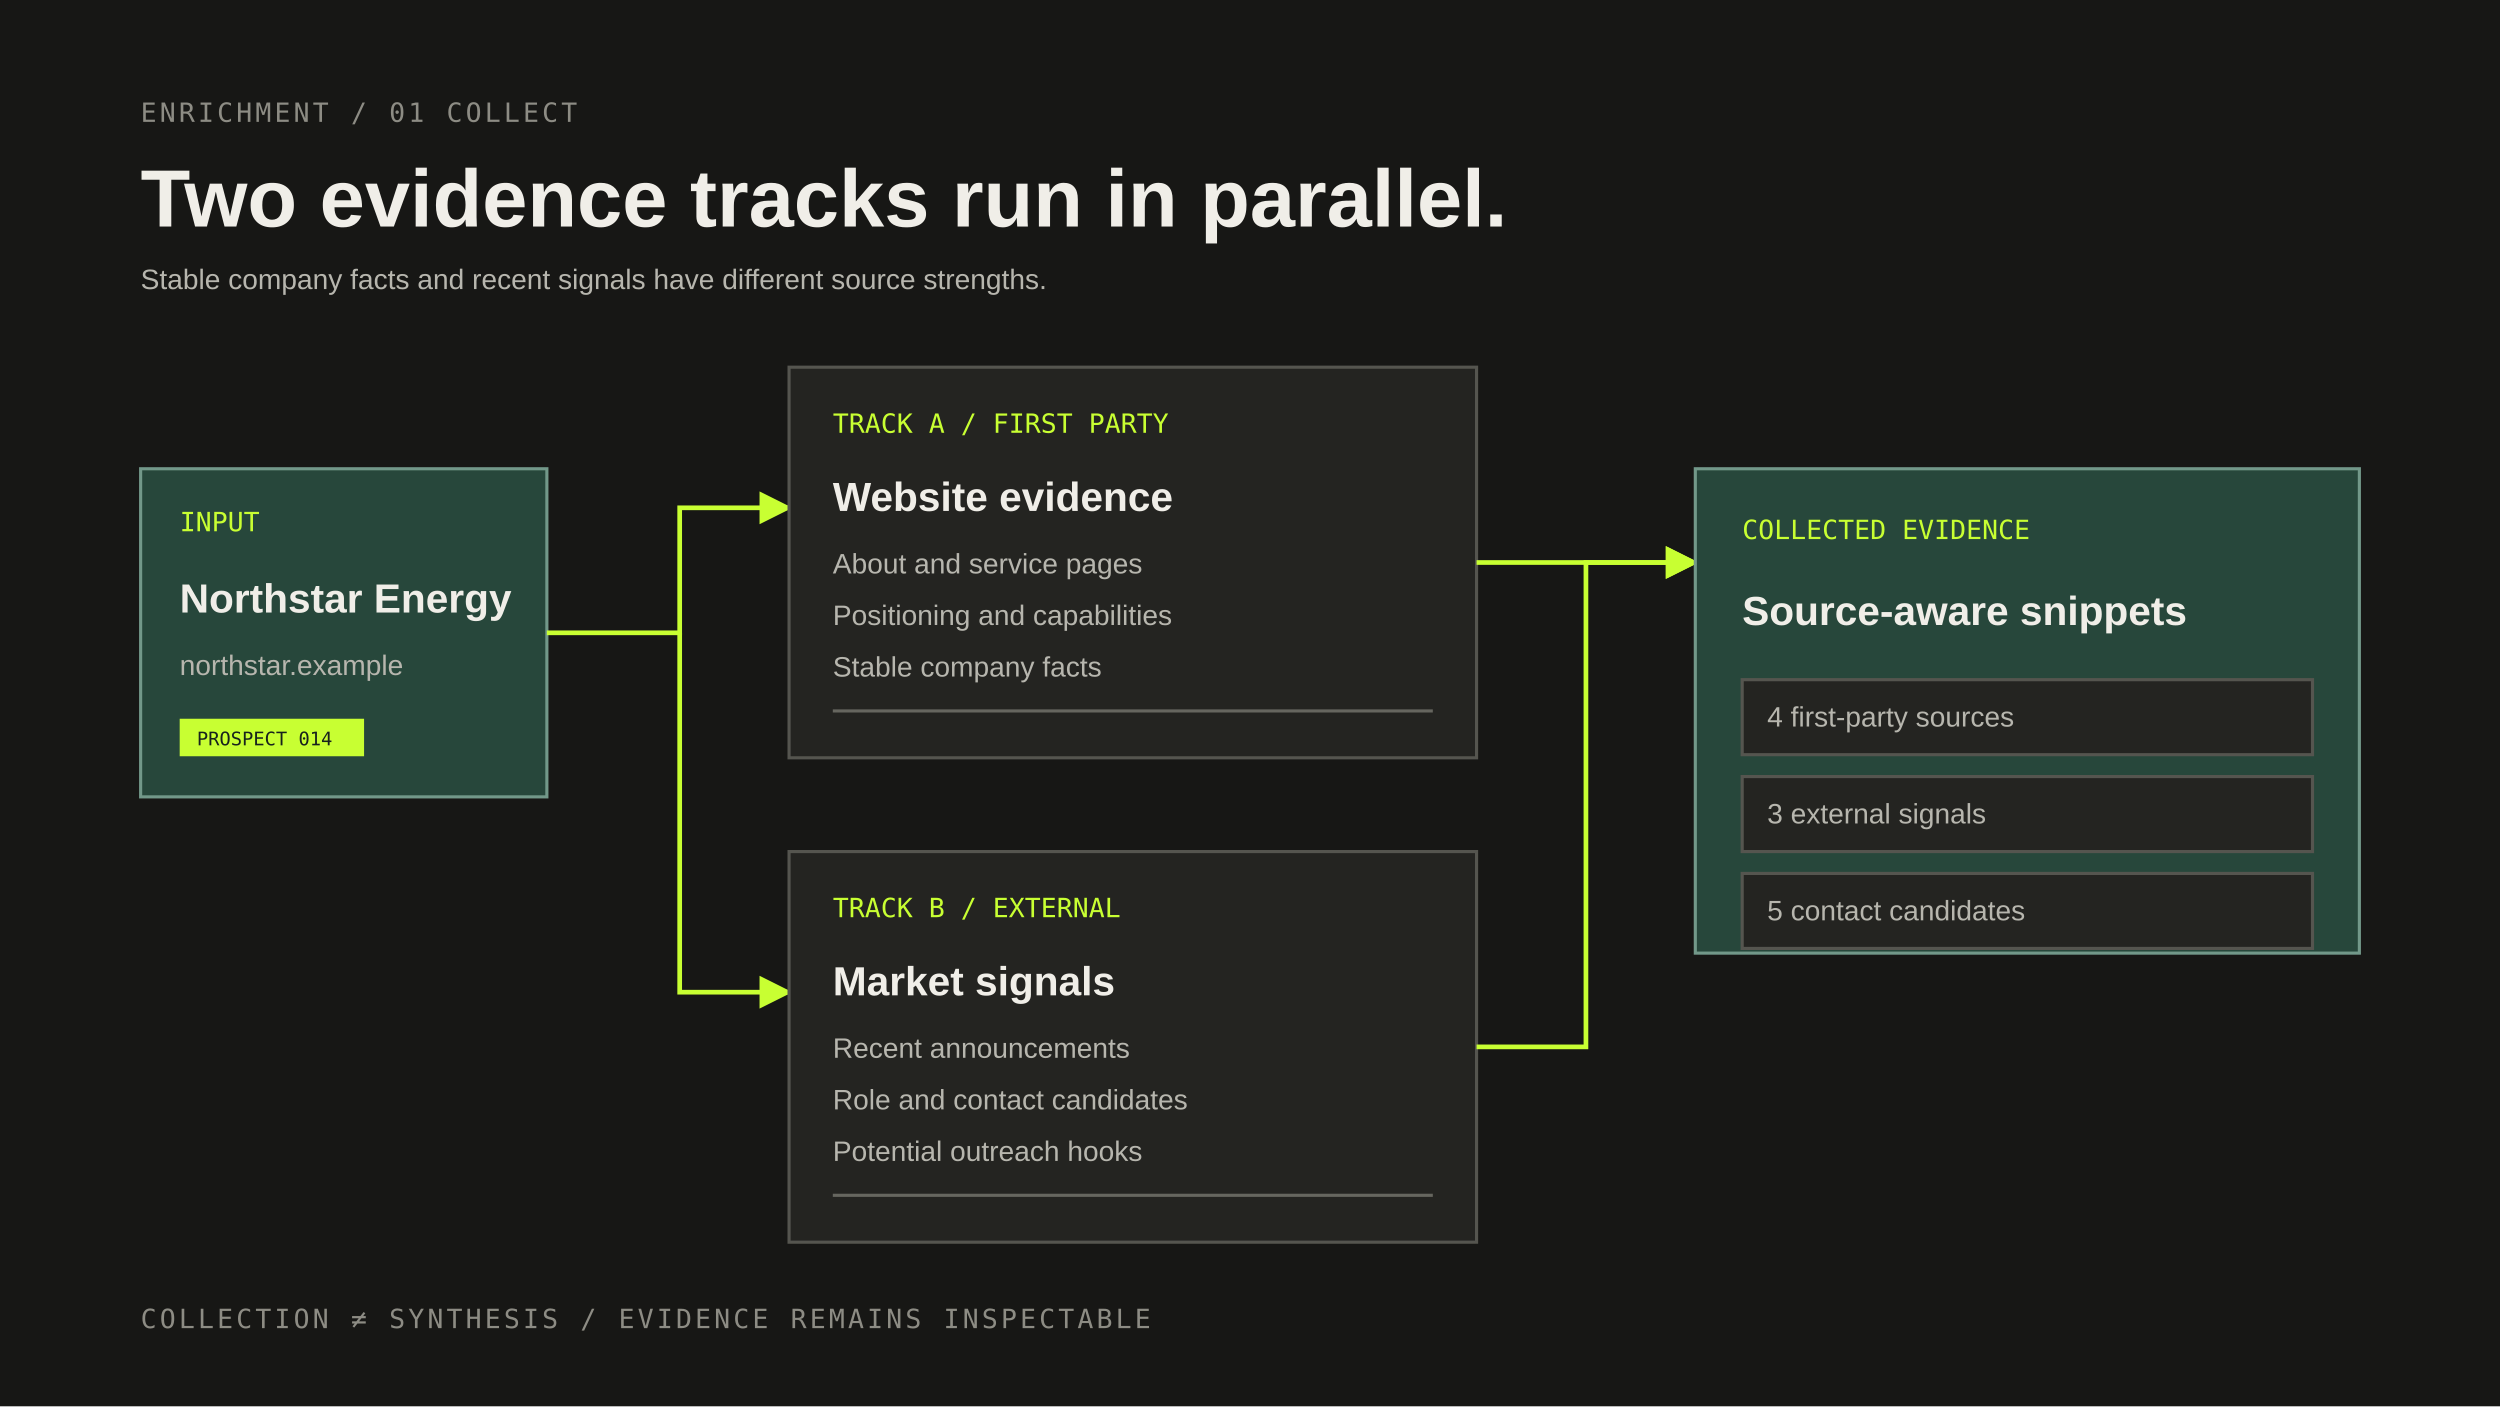
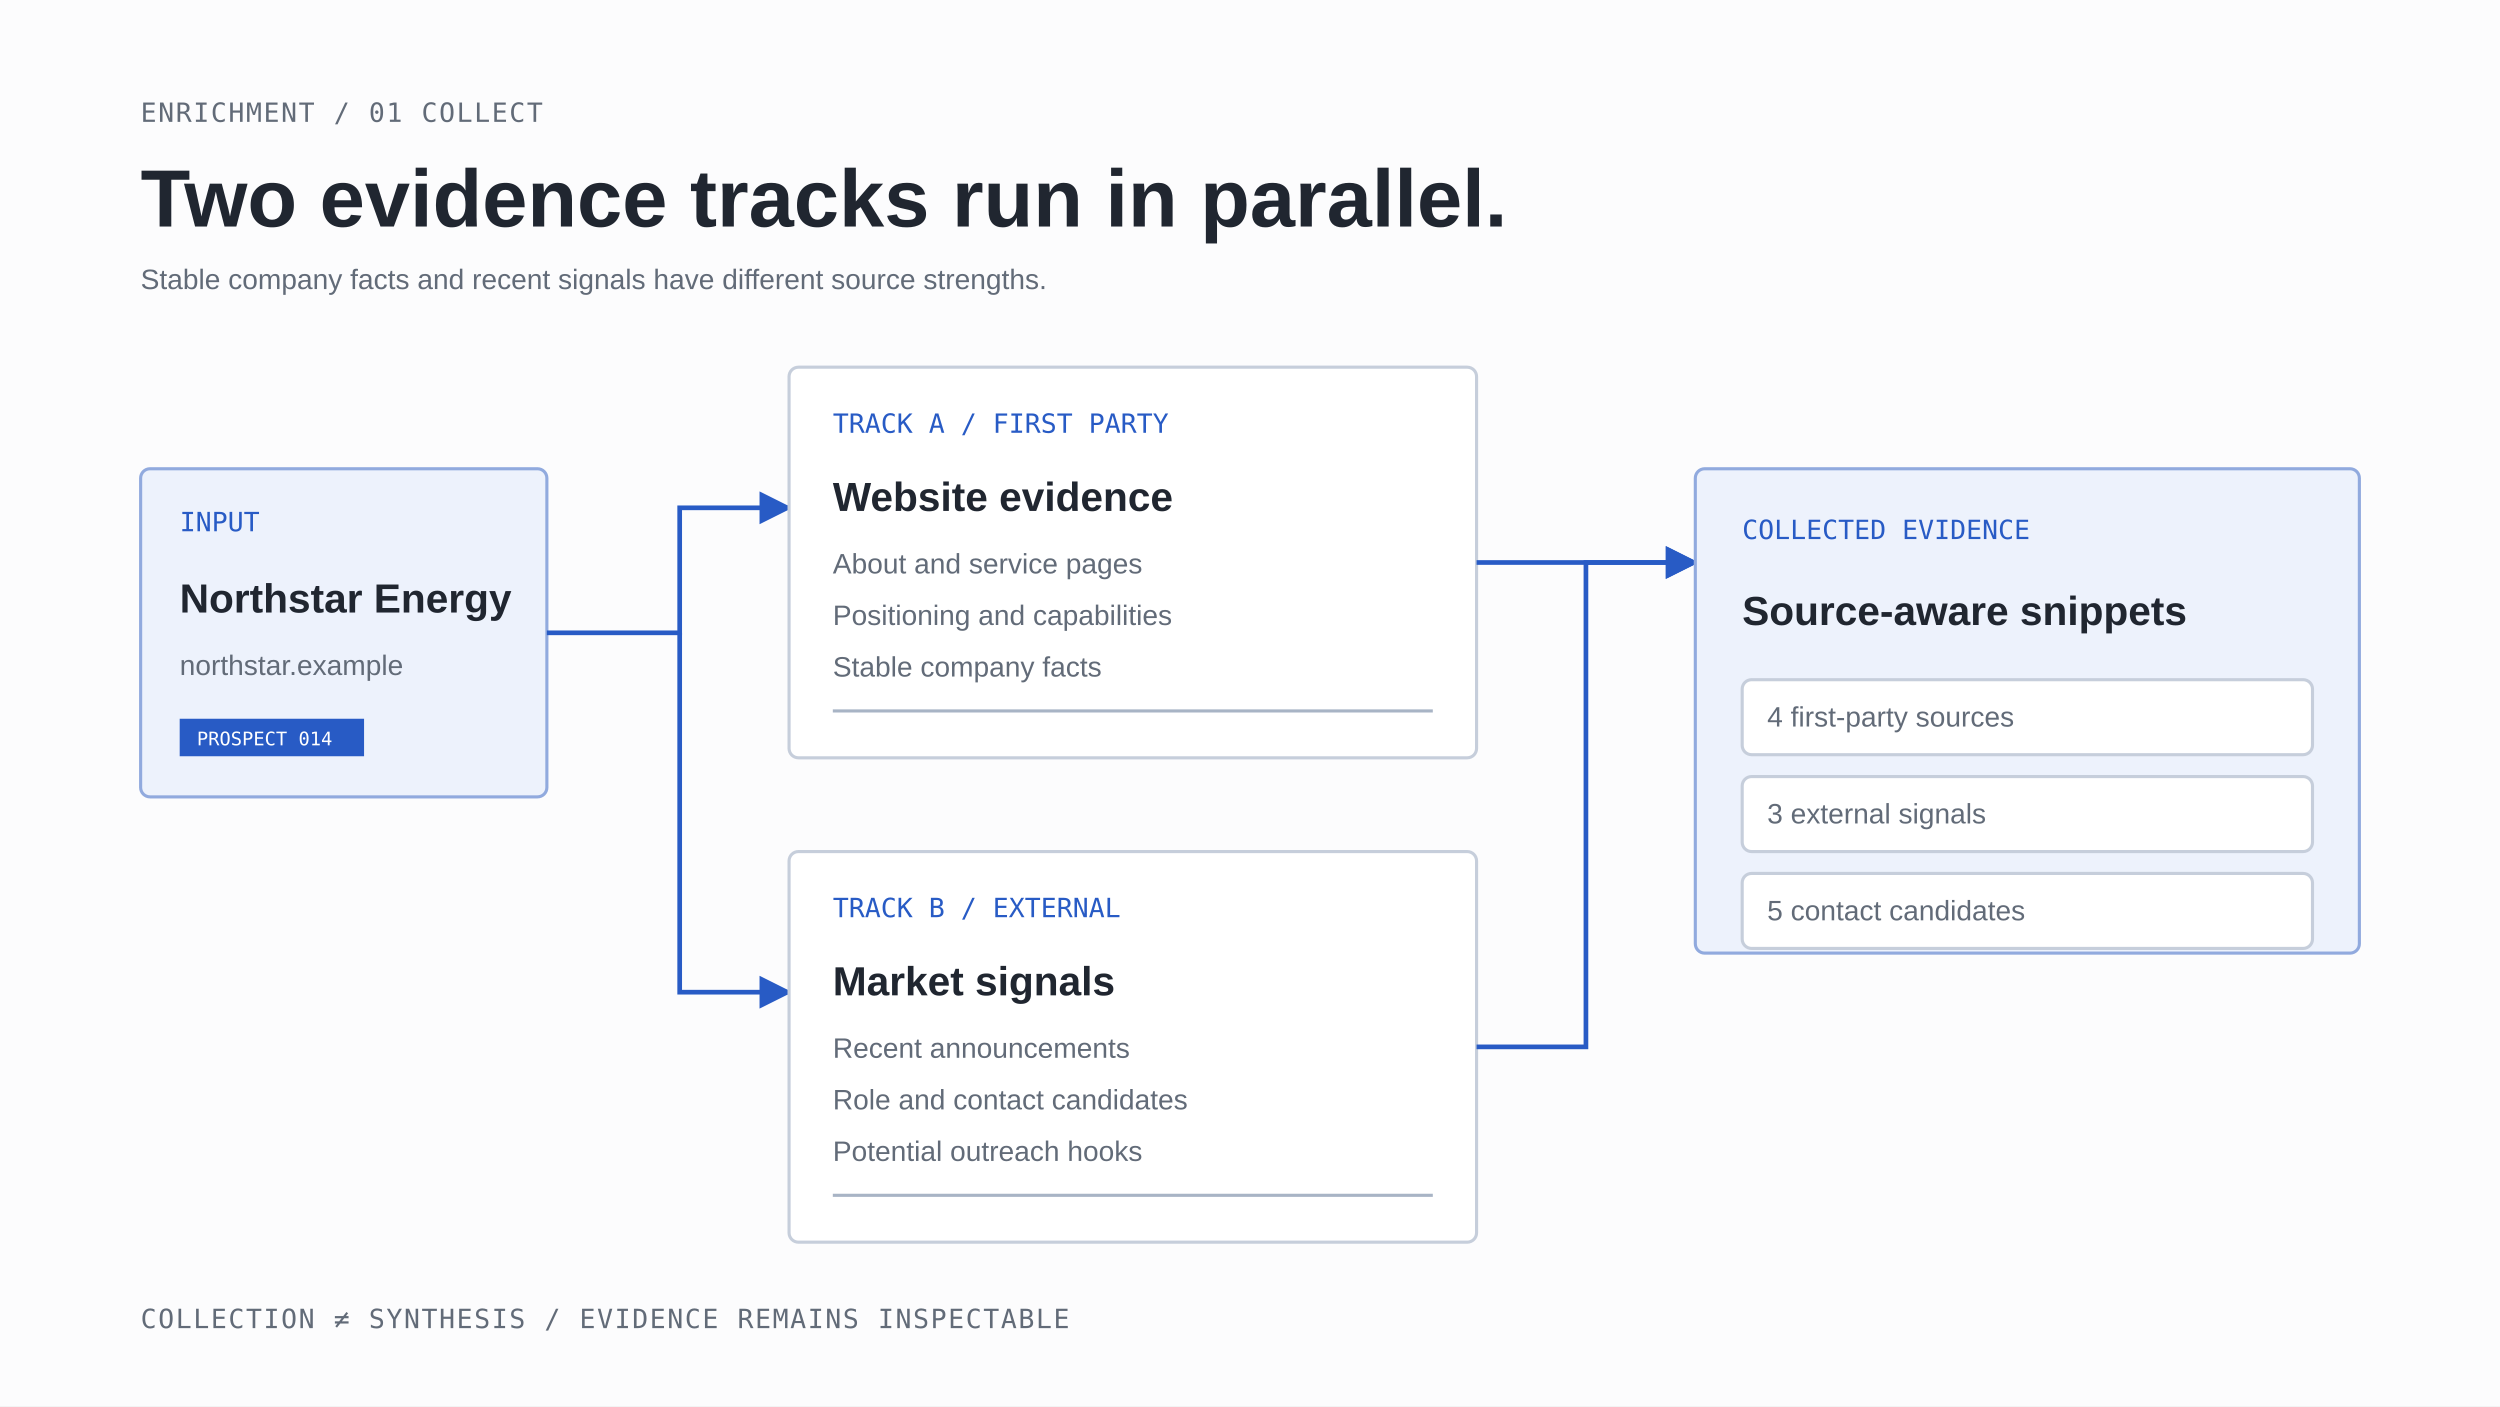
<svg xmlns="http://www.w3.org/2000/svg" viewBox="0 0 1600 900" role="img" aria-labelledby="title desc">
  <defs>
    <marker id="a" viewBox="0 0 10 10" refX="9" refY="5" markerWidth="7" markerHeight="7" orient="auto">
-       <path d="M0 0 10 5 0 10z" fill="#c8ff32" />
+       <path d="M0 0 10 5 0 10z" fill="#285bc5" />
    </marker>
-     <style>.bg{fill:#171715}.card{fill:#242421;stroke:#55554f;stroke-width:2}.green{fill:#27473b;stroke:#729889;stroke-width:2}.tag{fill:#c8ff32}.title{fill:#f0eee8;font:600 52px Arial}.h{fill:#f0eee8;font:600 26px Arial}.copy{fill:#b7b6ae;font:18px Arial}.mono{fill:#8d8c84;font:17px ui-monospace,monospace;letter-spacing:2px}.num{fill:#c8ff32;font:17px ui-monospace,monospace}.line{fill:none;stroke:#c8ff32;stroke-width:3;marker-end:url(#a)}.soft{fill:none;stroke:#66665f;stroke-width:2}</style>
+     <style>.bg{fill:#fcfcfd}.card{fill:#ffffff;stroke:#c6cedb;stroke-width:2}.green{fill:#edf2fc;stroke:#91aade;stroke-width:2}.tag{fill:#285bc5}.title{fill:#202630;font:600 52px Arial}.h{fill:#202630;font:600 26px Arial}.copy{fill:#626b78;font:18px Arial}.mono{fill:#626b78;font:17px 'SFMono-Regular',Consolas,monospace;letter-spacing:1px}.num{fill:#285bc5;font:17px 'SFMono-Regular',Consolas,monospace}.line{fill:none;stroke:#285bc5;stroke-width:3;marker-end:url(#a)}.soft{fill:none;stroke:#a8b4c5;stroke-width:2}</style>
  </defs>
  <rect class="bg" width="1600" height="900" />
  <text class="mono" x="90" y="78">ENRICHMENT / 01 COLLECT</text>
  <text class="title" x="90" y="145">Two evidence tracks run in parallel.</text>
  <text class="copy" x="90" y="185">Stable company facts and recent signals have different source strengths.</text>
  <g transform="translate(90 300)">
-     <rect class="green" width="260" height="210" />
+     <rect rx="6" class="green" width="260" height="210" />
    <text class="num" x="25" y="40">INPUT</text>
    <text class="h" x="25" y="92">Northstar Energy</text>
    <text class="copy" x="25" y="132">northstar.example</text>
    <rect class="tag" x="25" y="160" width="118" height="24" />
-     <text x="36" y="177" font-family="ui-monospace,monospace" font-size="12" fill="#17221d">PROSPECT 014</text>
+     <text x="36" y="177" font-family="'SFMono-Regular',Consolas,monospace" font-size="12" fill="#ffffff">PROSPECT 014</text>
  </g>
  <path class="line" d="M350 405H435V325H505" />
  <path class="line" d="M435 405V635H505" />
  <g transform="translate(505 235)">
-     <rect class="card" width="440" height="250" />
+     <rect rx="6" class="card" width="440" height="250" />
    <text class="num" x="28" y="42">TRACK A / FIRST PARTY</text>
    <text class="h" x="28" y="92">Website evidence</text>
    <text class="copy" x="28" y="132">About and service pages</text>
    <text class="copy" x="28" y="165">Positioning and capabilities</text>
    <text class="copy" x="28" y="198">Stable company facts</text>
    <path class="soft" d="M28 220H412" />
  </g>
  <g transform="translate(505 545)">
-     <rect class="card" width="440" height="250" />
+     <rect rx="6" class="card" width="440" height="250" />
    <text class="num" x="28" y="42">TRACK B / EXTERNAL</text>
    <text class="h" x="28" y="92">Market signals</text>
    <text class="copy" x="28" y="132">Recent announcements</text>
    <text class="copy" x="28" y="165">Role and contact candidates</text>
    <text class="copy" x="28" y="198">Potential outreach hooks</text>
    <path class="soft" d="M28 220H412" />
  </g>
  <path class="line" d="M945 360H1085" />
  <path class="line" d="M945 670H1015V360H1085" />
  <g transform="translate(1085 300)">
-     <rect class="green" width="425" height="310" />
+     <rect rx="6" class="green" width="425" height="310" />
    <text class="num" x="30" y="45">COLLECTED EVIDENCE</text>
    <text class="h" x="30" y="100">Source-aware snippets</text>
    <g transform="translate(30 135)">
-       <rect class="card" width="365" height="48" />
+       <rect rx="6" class="card" width="365" height="48" />
      <text class="copy" x="16" y="30">4 first-party sources</text>
-       <rect class="card" y="62" width="365" height="48" />
+       <rect rx="6" class="card" y="62" width="365" height="48" />
      <text class="copy" x="16" y="92">3 external signals</text>
-       <rect class="card" y="124" width="365" height="48" />
+       <rect rx="6" class="card" y="124" width="365" height="48" />
      <text class="copy" x="16" y="154">5 contact candidates</text>
    </g>
  </g>
  <text class="mono" x="90" y="850">COLLECTION ≠ SYNTHESIS / EVIDENCE REMAINS INSPECTABLE</text>
</svg>
